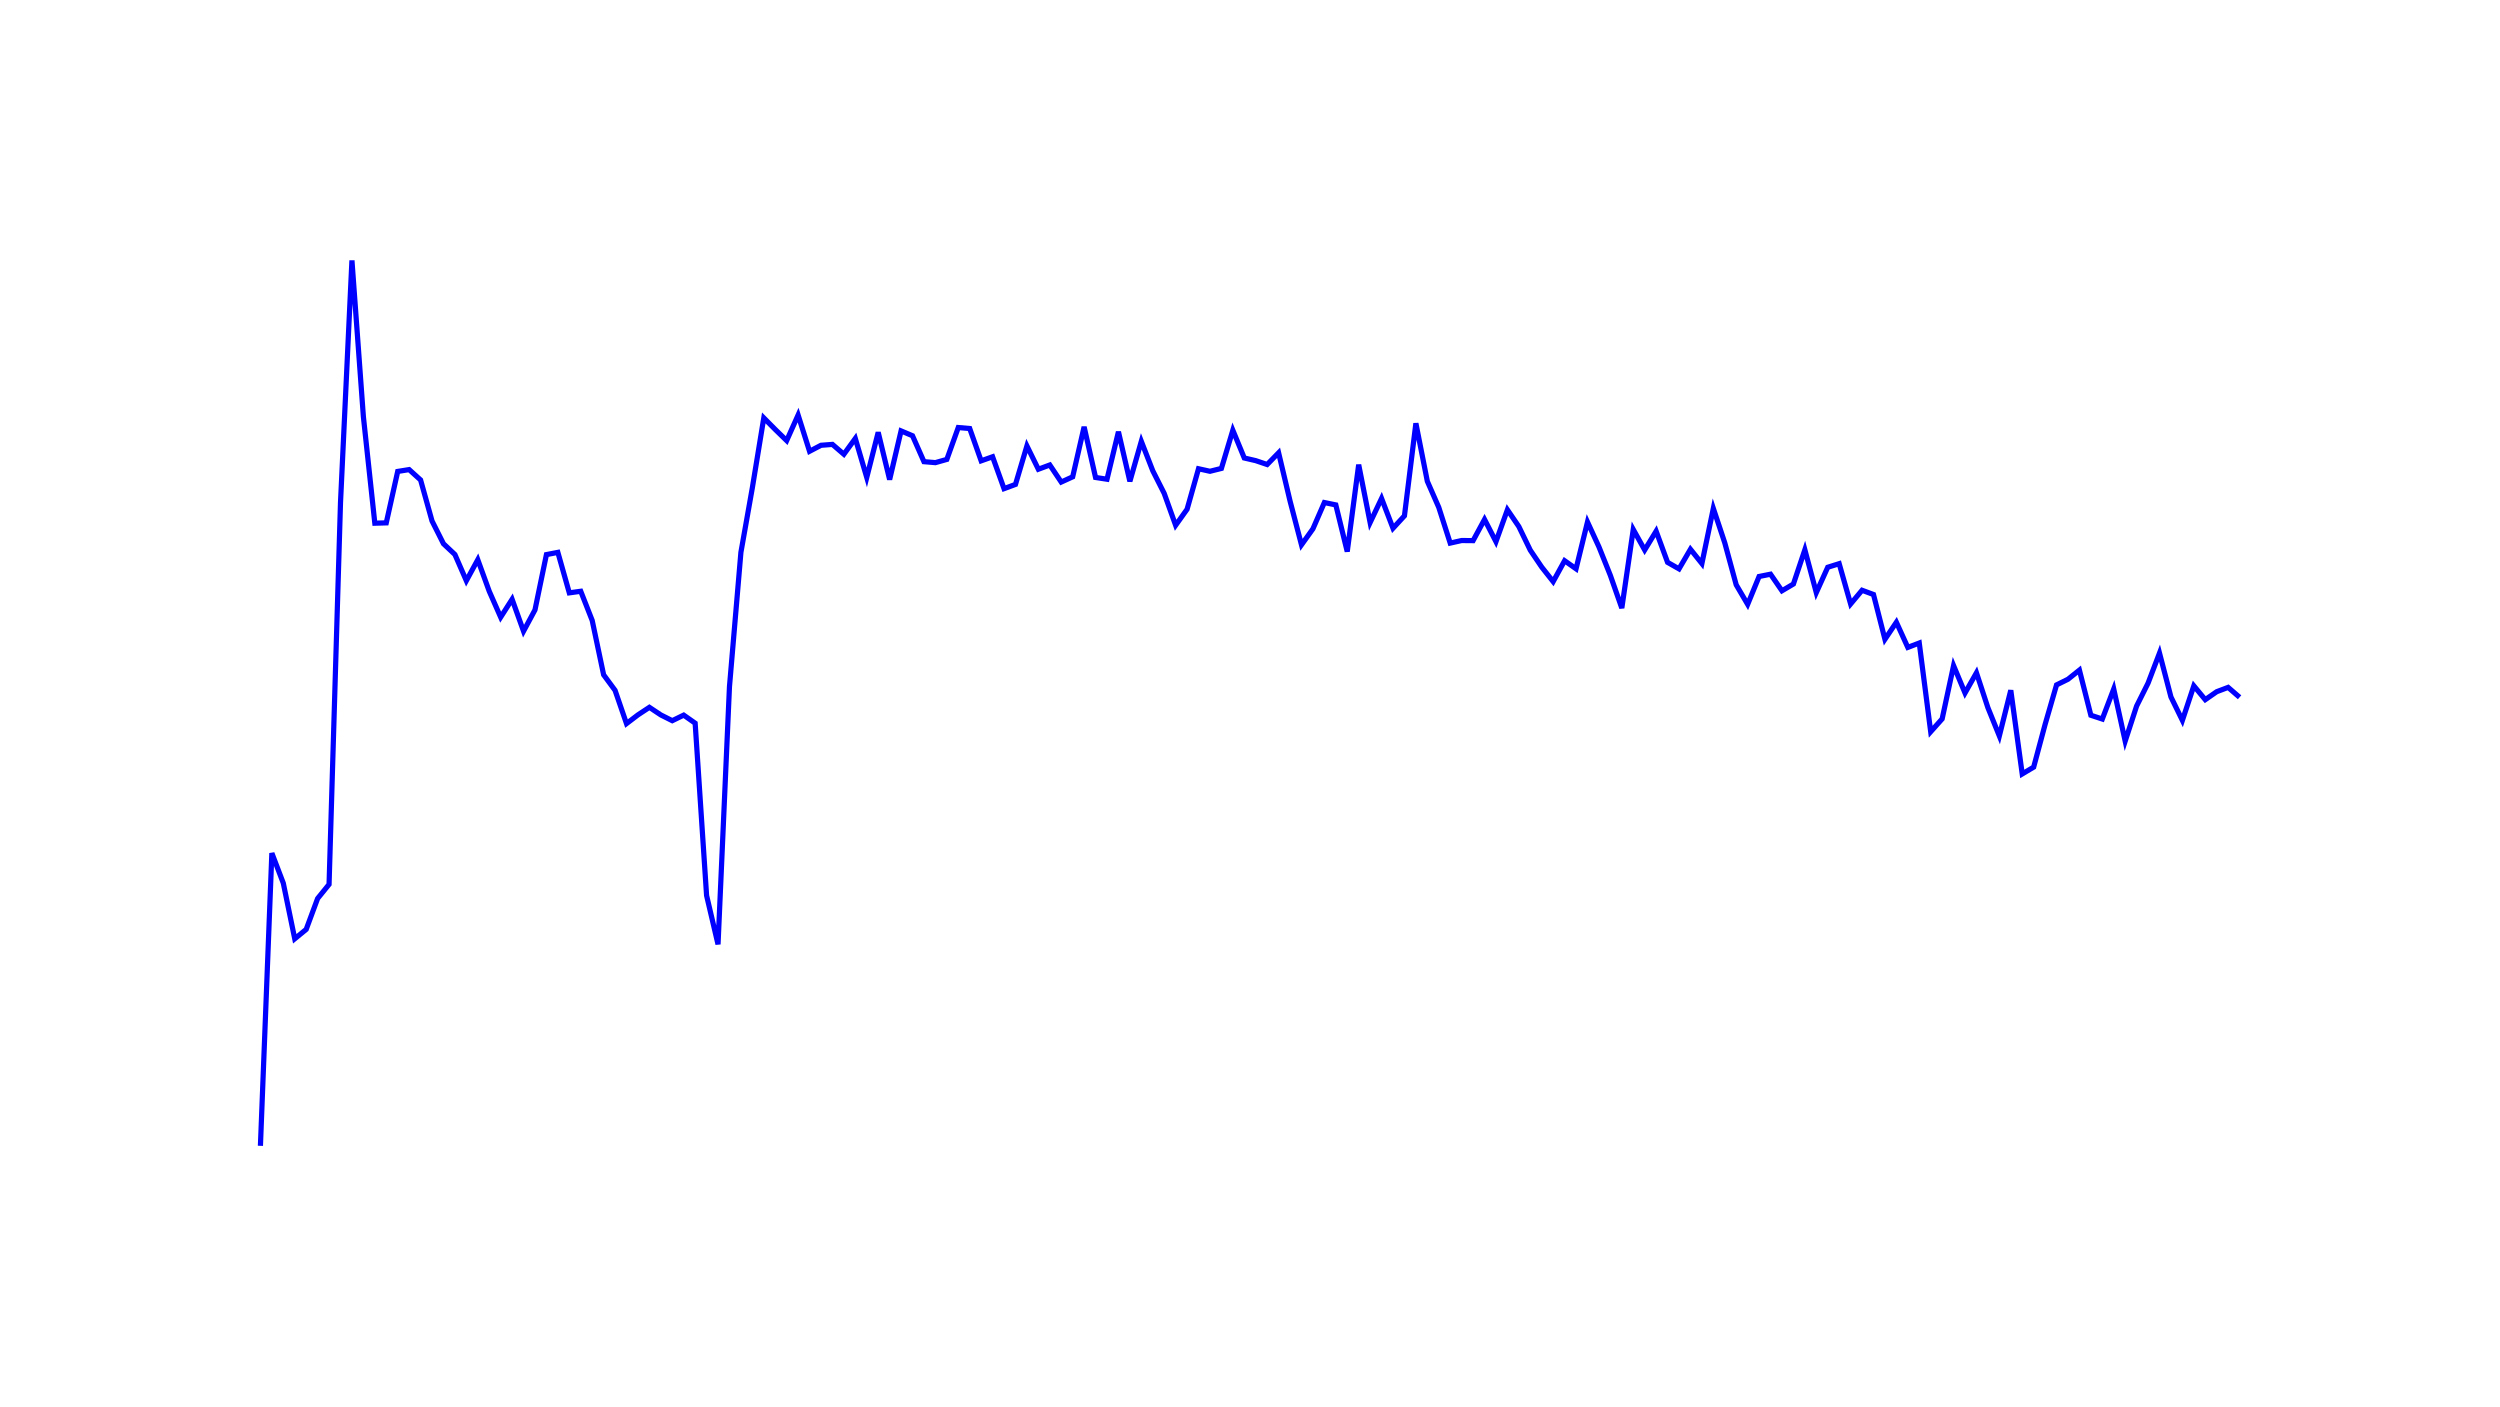
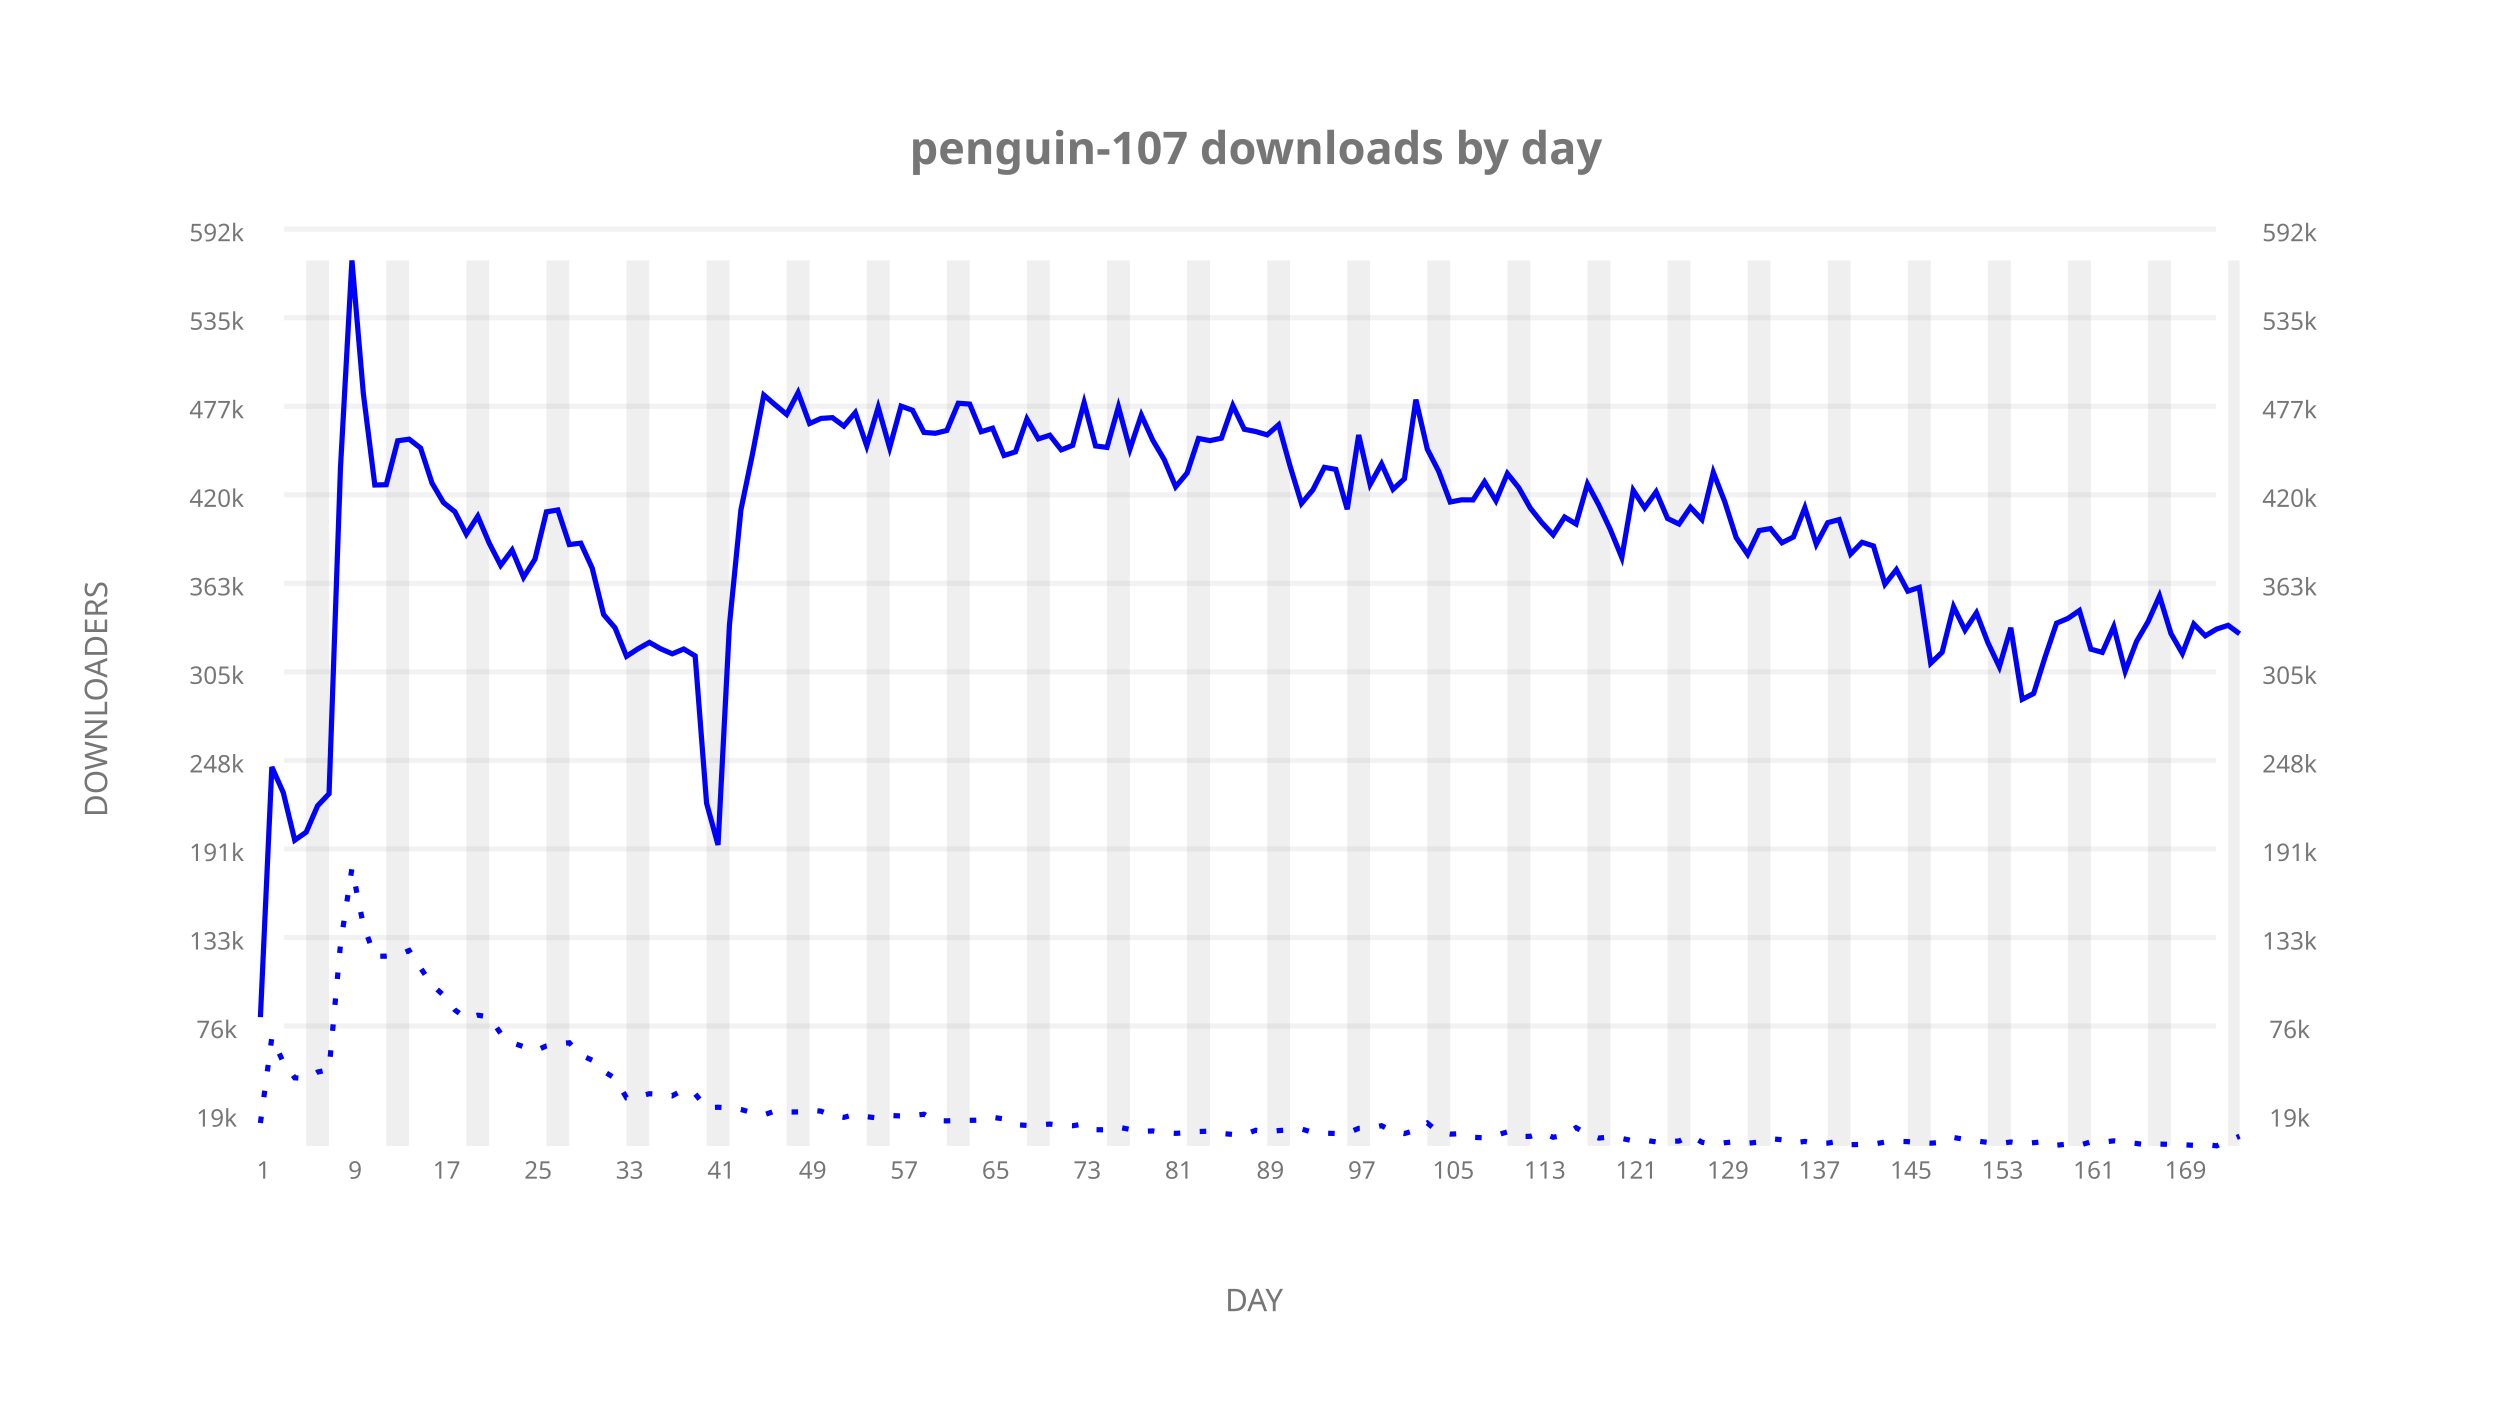
<svg xmlns="http://www.w3.org/2000/svg" xml:space="preserve" id="penguin-107-downloads-by-day-day" x="0px" y="0px" width="1920px" height="1080px" viewBox="0 0 1920 1080" enable-background="new 0 0 1920 1080" role="img">
+   <g id="annotations">
+     <text x="960" y="126" font-family="Atkinson Hyperlegible" font-size="26pt" text-anchor="middle" text-align="center" font-weight="600" font-style="normal" style="fill:rgb(118,118,118); fill-opacity:1; stroke:rgb(118,118,118); stroke-opacity:0; stroke-width:0.5"> penguin-107 downloads by day</text>
+     <g id="axes-lines">
+       <text x="960" y="1007" font-family="Atkinson Hyperlegible" font-size="18pt" text-anchor="middle" text-align="center" font-weight="500" font-style="normal" style="fill:rgb(118,118,118); fill-opacity:1; stroke:rgb(118,118,118); stroke-opacity:0; stroke-width:0.5"> DAY</text>
+       <text x="73" y="540" font-family="Atkinson Hyperlegible" font-size="18pt" text-anchor="middle" text-align="center" dominant-baseline="central" font-weight="500" font-style="normal" style="fill:rgb(118,118,118); fill-opacity:1; stroke:rgb(118,118,118); stroke-opacity:0; stroke-width:0.5" transform="rotate(-90,73,540)"> DOWNLOADERS</text>
+     </g>
+     <g id="tic-y-label-lines">
+       <line x1="218" y1="788.009" x2="1702" y2="788.009" style="fill:rgb(0,0,255); fill-opacity:0; stroke:rgb(242,242,242); stroke-opacity:1; stroke-width:4" />
+       <line x1="218" y1="720.009" x2="1702" y2="720.009" style="fill:rgb(0,0,255); fill-opacity:0; stroke:rgb(242,242,242); stroke-opacity:1; stroke-width:4" />
+       <line x1="218" y1="652.009" x2="1702" y2="652.009" style="fill:rgb(0,0,255); fill-opacity:0; stroke:rgb(242,242,242); stroke-opacity:1; stroke-width:4" />
+       <line x1="218" y1="584.009" x2="1702" y2="584.009" style="fill:rgb(0,0,255); fill-opacity:0; stroke:rgb(242,242,242); stroke-opacity:1; stroke-width:4" />
+       <line x1="218" y1="516.009" x2="1702" y2="516.009" style="fill:rgb(0,0,255); fill-opacity:0; stroke:rgb(242,242,242); stroke-opacity:1; stroke-width:4" />
+       <line x1="218" y1="448.009" x2="1702" y2="448.009" style="fill:rgb(0,0,255); fill-opacity:0; stroke:rgb(242,242,242); stroke-opacity:1; stroke-width:4" />
+       <line x1="218" y1="380.009" x2="1702" y2="380.009" style="fill:rgb(0,0,255); fill-opacity:0; stroke:rgb(242,242,242); stroke-opacity:1; stroke-width:4" />
+       <line x1="218" y1="312.009" x2="1702" y2="312.009" style="fill:rgb(0,0,255); fill-opacity:0; stroke:rgb(242,242,242); stroke-opacity:1; stroke-width:4" />
+       <line x1="218" y1="244.009" x2="1702" y2="244.009" style="fill:rgb(0,0,255); fill-opacity:0; stroke:rgb(242,242,242); stroke-opacity:1; stroke-width:4" />
+       <line x1="218" y1="176.009" x2="1702" y2="176.009" style="fill:rgb(0,0,255); fill-opacity:0; stroke:rgb(242,242,242); stroke-opacity:1; stroke-width:4" />
+     </g>
+     <g id="tic-x-labels">
+       <text x="200" y="898" font-family="Atkinson Hyperlegible" font-size="14pt" text-anchor="middle" text-align="center" dominant-baseline="central" font-weight="400" font-style="normal" style="fill:rgb(118,118,118); fill-opacity:1; stroke:rgb(118,118,118); stroke-opacity:0; stroke-width:0.5"> 1</text>
+       <text x="270.289" y="898" font-family="Atkinson Hyperlegible" font-size="14pt" text-anchor="middle" text-align="center" dominant-baseline="central" font-weight="400" font-style="normal" style="fill:rgb(118,118,118); fill-opacity:1; stroke:rgb(118,118,118); stroke-opacity:0; stroke-width:0.5"> 9</text>
+       <text x="340.578" y="898" font-family="Atkinson Hyperlegible" font-size="14pt" text-anchor="middle" text-align="center" dominant-baseline="central" font-weight="400" font-style="normal" style="fill:rgb(118,118,118); fill-opacity:1; stroke:rgb(118,118,118); stroke-opacity:0; stroke-width:0.5"> 17</text>
+       <text x="410.867" y="898" font-family="Atkinson Hyperlegible" font-size="14pt" text-anchor="middle" text-align="center" dominant-baseline="central" font-weight="400" font-style="normal" style="fill:rgb(118,118,118); fill-opacity:1; stroke:rgb(118,118,118); stroke-opacity:0; stroke-width:0.5"> 25</text>
+       <text x="481.156" y="898" font-family="Atkinson Hyperlegible" font-size="14pt" text-anchor="middle" text-align="center" dominant-baseline="central" font-weight="400" font-style="normal" style="fill:rgb(118,118,118); fill-opacity:1; stroke:rgb(118,118,118); stroke-opacity:0; stroke-width:0.5"> 33</text>
+       <text x="551.445" y="898" font-family="Atkinson Hyperlegible" font-size="14pt" text-anchor="middle" text-align="center" dominant-baseline="central" font-weight="400" font-style="normal" style="fill:rgb(118,118,118); fill-opacity:1; stroke:rgb(118,118,118); stroke-opacity:0; stroke-width:0.5"> 41</text>
+       <text x="621.734" y="898" font-family="Atkinson Hyperlegible" font-size="14pt" text-anchor="middle" text-align="center" dominant-baseline="central" font-weight="400" font-style="normal" style="fill:rgb(118,118,118); fill-opacity:1; stroke:rgb(118,118,118); stroke-opacity:0; stroke-width:0.5"> 49</text>
+       <text x="692.023" y="898" font-family="Atkinson Hyperlegible" font-size="14pt" text-anchor="middle" text-align="center" dominant-baseline="central" font-weight="400" font-style="normal" style="fill:rgb(118,118,118); fill-opacity:1; stroke:rgb(118,118,118); stroke-opacity:0; stroke-width:0.5"> 57</text>
+       <text x="762.312" y="898" font-family="Atkinson Hyperlegible" font-size="14pt" text-anchor="middle" text-align="center" dominant-baseline="central" font-weight="400" font-style="normal" style="fill:rgb(118,118,118); fill-opacity:1; stroke:rgb(118,118,118); stroke-opacity:0; stroke-width:0.5"> 65</text>
+       <text x="832.601" y="898" font-family="Atkinson Hyperlegible" font-size="14pt" text-anchor="middle" text-align="center" dominant-baseline="central" font-weight="400" font-style="normal" style="fill:rgb(118,118,118); fill-opacity:1; stroke:rgb(118,118,118); stroke-opacity:0; stroke-width:0.5"> 73</text>
+       <text x="902.89" y="898" font-family="Atkinson Hyperlegible" font-size="14pt" text-anchor="middle" text-align="center" dominant-baseline="central" font-weight="400" font-style="normal" style="fill:rgb(118,118,118); fill-opacity:1; stroke:rgb(118,118,118); stroke-opacity:0; stroke-width:0.5"> 81</text>
+       <text x="973.179" y="898" font-family="Atkinson Hyperlegible" font-size="14pt" text-anchor="middle" text-align="center" dominant-baseline="central" font-weight="400" font-style="normal" style="fill:rgb(118,118,118); fill-opacity:1; stroke:rgb(118,118,118); stroke-opacity:0; stroke-width:0.5"> 89</text>
+       <text x="1043.468" y="898" font-family="Atkinson Hyperlegible" font-size="14pt" text-anchor="middle" text-align="center" dominant-baseline="central" font-weight="400" font-style="normal" style="fill:rgb(118,118,118); fill-opacity:1; stroke:rgb(118,118,118); stroke-opacity:0; stroke-width:0.5"> 97</text>
+       <text x="1113.757" y="898" font-family="Atkinson Hyperlegible" font-size="14pt" text-anchor="middle" text-align="center" dominant-baseline="central" font-weight="400" font-style="normal" style="fill:rgb(118,118,118); fill-opacity:1; stroke:rgb(118,118,118); stroke-opacity:0; stroke-width:0.5"> 105</text>
+       <text x="1184.046" y="898" font-family="Atkinson Hyperlegible" font-size="14pt" text-anchor="middle" text-align="center" dominant-baseline="central" font-weight="400" font-style="normal" style="fill:rgb(118,118,118); fill-opacity:1; stroke:rgb(118,118,118); stroke-opacity:0; stroke-width:0.5"> 113</text>
+       <text x="1254.335" y="898" font-family="Atkinson Hyperlegible" font-size="14pt" text-anchor="middle" text-align="center" dominant-baseline="central" font-weight="400" font-style="normal" style="fill:rgb(118,118,118); fill-opacity:1; stroke:rgb(118,118,118); stroke-opacity:0; stroke-width:0.5"> 121</text>
+       <text x="1324.624" y="898" font-family="Atkinson Hyperlegible" font-size="14pt" text-anchor="middle" text-align="center" dominant-baseline="central" font-weight="400" font-style="normal" style="fill:rgb(118,118,118); fill-opacity:1; stroke:rgb(118,118,118); stroke-opacity:0; stroke-width:0.5"> 129</text>
+       <text x="1394.913" y="898" font-family="Atkinson Hyperlegible" font-size="14pt" text-anchor="middle" text-align="center" dominant-baseline="central" font-weight="400" font-style="normal" style="fill:rgb(118,118,118); fill-opacity:1; stroke:rgb(118,118,118); stroke-opacity:0; stroke-width:0.5"> 137</text>
+       <text x="1465.202" y="898" font-family="Atkinson Hyperlegible" font-size="14pt" text-anchor="middle" text-align="center" dominant-baseline="central" font-weight="400" font-style="normal" style="fill:rgb(118,118,118); fill-opacity:1; stroke:rgb(118,118,118); stroke-opacity:0; stroke-width:0.5"> 145</text>
+       <text x="1535.491" y="898" font-family="Atkinson Hyperlegible" font-size="14pt" text-anchor="middle" text-align="center" dominant-baseline="central" font-weight="400" font-style="normal" style="fill:rgb(118,118,118); fill-opacity:1; stroke:rgb(118,118,118); stroke-opacity:0; stroke-width:0.5"> 153</text>
+       <text x="1605.78" y="898" font-family="Atkinson Hyperlegible" font-size="14pt" text-anchor="middle" text-align="center" dominant-baseline="central" font-weight="400" font-style="normal" style="fill:rgb(118,118,118); fill-opacity:1; stroke:rgb(118,118,118); stroke-opacity:0; stroke-width:0.5"> 161</text>
+       <text x="1676.069" y="898" font-family="Atkinson Hyperlegible" font-size="14pt" text-anchor="middle" text-align="center" dominant-baseline="central" font-weight="400" font-style="normal" style="fill:rgb(118,118,118); fill-opacity:1; stroke:rgb(118,118,118); stroke-opacity:0; stroke-width:0.5"> 169</text>
+     </g>
+     <g id="tic-y-labels">
+       <text x="164" y="858.009" font-family="Atkinson Hyperlegible" font-size="14pt" text-anchor="middle" text-align="center" dominant-baseline="central" font-weight="400" font-style="normal" style="fill:rgb(118,118,118); fill-opacity:1; stroke:rgb(118,118,118); stroke-opacity:0; stroke-width:0.5"> 19k</text>
+       <text x="1756" y="858.009" font-family="Atkinson Hyperlegible" font-size="14pt" text-anchor="middle" text-align="center" dominant-baseline="central" font-weight="400" font-style="normal" style="fill:rgb(118,118,118); fill-opacity:1; stroke:rgb(118,118,118); stroke-opacity:0; stroke-width:0.5"> 19k</text>
+       <text x="164" y="790.009" font-family="Atkinson Hyperlegible" font-size="14pt" text-anchor="middle" text-align="center" dominant-baseline="central" font-weight="400" font-style="normal" style="fill:rgb(118,118,118); fill-opacity:1; stroke:rgb(118,118,118); stroke-opacity:0; stroke-width:0.5"> 76k</text>
+       <text x="1756" y="790.009" font-family="Atkinson Hyperlegible" font-size="14pt" text-anchor="middle" text-align="center" dominant-baseline="central" font-weight="400" font-style="normal" style="fill:rgb(118,118,118); fill-opacity:1; stroke:rgb(118,118,118); stroke-opacity:0; stroke-width:0.5"> 76k</text>
+       <text x="164" y="722.009" font-family="Atkinson Hyperlegible" font-size="14pt" text-anchor="middle" text-align="center" dominant-baseline="central" font-weight="400" font-style="normal" style="fill:rgb(118,118,118); fill-opacity:1; stroke:rgb(118,118,118); stroke-opacity:0; stroke-width:0.5"> 133k</text>
+       <text x="1756" y="722.009" font-family="Atkinson Hyperlegible" font-size="14pt" text-anchor="middle" text-align="center" dominant-baseline="central" font-weight="400" font-style="normal" style="fill:rgb(118,118,118); fill-opacity:1; stroke:rgb(118,118,118); stroke-opacity:0; stroke-width:0.5"> 133k</text>
+       <text x="164" y="654.009" font-family="Atkinson Hyperlegible" font-size="14pt" text-anchor="middle" text-align="center" dominant-baseline="central" font-weight="400" font-style="normal" style="fill:rgb(118,118,118); fill-opacity:1; stroke:rgb(118,118,118); stroke-opacity:0; stroke-width:0.5"> 191k</text>
+       <text x="1756" y="654.009" font-family="Atkinson Hyperlegible" font-size="14pt" text-anchor="middle" text-align="center" dominant-baseline="central" font-weight="400" font-style="normal" style="fill:rgb(118,118,118); fill-opacity:1; stroke:rgb(118,118,118); stroke-opacity:0; stroke-width:0.5"> 191k</text>
+       <text x="164" y="586.009" font-family="Atkinson Hyperlegible" font-size="14pt" text-anchor="middle" text-align="center" dominant-baseline="central" font-weight="400" font-style="normal" style="fill:rgb(118,118,118); fill-opacity:1; stroke:rgb(118,118,118); stroke-opacity:0; stroke-width:0.5"> 248k</text>
+       <text x="1756" y="586.009" font-family="Atkinson Hyperlegible" font-size="14pt" text-anchor="middle" text-align="center" dominant-baseline="central" font-weight="400" font-style="normal" style="fill:rgb(118,118,118); fill-opacity:1; stroke:rgb(118,118,118); stroke-opacity:0; stroke-width:0.5"> 248k</text>
+       <text x="164" y="518.009" font-family="Atkinson Hyperlegible" font-size="14pt" text-anchor="middle" text-align="center" dominant-baseline="central" font-weight="400" font-style="normal" style="fill:rgb(118,118,118); fill-opacity:1; stroke:rgb(118,118,118); stroke-opacity:0; stroke-width:0.5"> 305k</text>
+       <text x="1756" y="518.009" font-family="Atkinson Hyperlegible" font-size="14pt" text-anchor="middle" text-align="center" dominant-baseline="central" font-weight="400" font-style="normal" style="fill:rgb(118,118,118); fill-opacity:1; stroke:rgb(118,118,118); stroke-opacity:0; stroke-width:0.5"> 305k</text>
+       <text x="164" y="450.009" font-family="Atkinson Hyperlegible" font-size="14pt" text-anchor="middle" text-align="center" dominant-baseline="central" font-weight="400" font-style="normal" style="fill:rgb(118,118,118); fill-opacity:1; stroke:rgb(118,118,118); stroke-opacity:0; stroke-width:0.5"> 363k</text>
+       <text x="1756" y="450.009" font-family="Atkinson Hyperlegible" font-size="14pt" text-anchor="middle" text-align="center" dominant-baseline="central" font-weight="400" font-style="normal" style="fill:rgb(118,118,118); fill-opacity:1; stroke:rgb(118,118,118); stroke-opacity:0; stroke-width:0.5"> 363k</text>
+       <text x="164" y="382.009" font-family="Atkinson Hyperlegible" font-size="14pt" text-anchor="middle" text-align="center" dominant-baseline="central" font-weight="400" font-style="normal" style="fill:rgb(118,118,118); fill-opacity:1; stroke:rgb(118,118,118); stroke-opacity:0; stroke-width:0.5"> 420k</text>
+       <text x="1756" y="382.009" font-family="Atkinson Hyperlegible" font-size="14pt" text-anchor="middle" text-align="center" dominant-baseline="central" font-weight="400" font-style="normal" style="fill:rgb(118,118,118); fill-opacity:1; stroke:rgb(118,118,118); stroke-opacity:0; stroke-width:0.5"> 420k</text>
+       <text x="164" y="314.009" font-family="Atkinson Hyperlegible" font-size="14pt" text-anchor="middle" text-align="center" dominant-baseline="central" font-weight="400" font-style="normal" style="fill:rgb(118,118,118); fill-opacity:1; stroke:rgb(118,118,118); stroke-opacity:0; stroke-width:0.5"> 477k</text>
+       <text x="1756" y="314.009" font-family="Atkinson Hyperlegible" font-size="14pt" text-anchor="middle" text-align="center" dominant-baseline="central" font-weight="400" font-style="normal" style="fill:rgb(118,118,118); fill-opacity:1; stroke:rgb(118,118,118); stroke-opacity:0; stroke-width:0.5"> 477k</text>
+       <text x="164" y="246.009" font-family="Atkinson Hyperlegible" font-size="14pt" text-anchor="middle" text-align="center" dominant-baseline="central" font-weight="400" font-style="normal" style="fill:rgb(118,118,118); fill-opacity:1; stroke:rgb(118,118,118); stroke-opacity:0; stroke-width:0.5"> 535k</text>
+       <text x="1756" y="246.009" font-family="Atkinson Hyperlegible" font-size="14pt" text-anchor="middle" text-align="center" dominant-baseline="central" font-weight="400" font-style="normal" style="fill:rgb(118,118,118); fill-opacity:1; stroke:rgb(118,118,118); stroke-opacity:0; stroke-width:0.5"> 535k</text>
+       <text x="164" y="178.009" font-family="Atkinson Hyperlegible" font-size="14pt" text-anchor="middle" text-align="center" dominant-baseline="central" font-weight="400" font-style="normal" style="fill:rgb(118,118,118); fill-opacity:1; stroke:rgb(118,118,118); stroke-opacity:0; stroke-width:0.5"> 592k</text>
+       <text x="1756" y="178.009" font-family="Atkinson Hyperlegible" font-size="14pt" text-anchor="middle" text-align="center" dominant-baseline="central" font-weight="400" font-style="normal" style="fill:rgb(118,118,118); fill-opacity:1; stroke:rgb(118,118,118); stroke-opacity:0; stroke-width:0.5"> 592k</text>
+     </g>
+   </g>
+   <g id="weekend-bands-penguin-107 downloads by day">
+     <rect x="235.145" y="200" width="17.572" height="680" style="fill:rgb(148,148,148); fill-opacity:0.15; stroke:rgb(148,148,148); stroke-opacity:0; stroke-width:0" />
+     <rect x="296.647" y="200" width="17.572" height="680" style="fill:rgb(148,148,148); fill-opacity:0.15; stroke:rgb(148,148,148); stroke-opacity:0; stroke-width:0" />
+     <rect x="358.15" y="200" width="17.572" height="680" style="fill:rgb(148,148,148); fill-opacity:0.15; stroke:rgb(148,148,148); stroke-opacity:0; stroke-width:0" />
+     <rect x="419.653" y="200" width="17.572" height="680" style="fill:rgb(148,148,148); fill-opacity:0.15; stroke:rgb(148,148,148); stroke-opacity:0; stroke-width:0" />
+     <rect x="481.156" y="200" width="17.572" height="680" style="fill:rgb(148,148,148); fill-opacity:0.15; stroke:rgb(148,148,148); stroke-opacity:0; stroke-width:0" />
+     <rect x="542.659" y="200" width="17.572" height="680" style="fill:rgb(148,148,148); fill-opacity:0.15; stroke:rgb(148,148,148); stroke-opacity:0; stroke-width:0" />
+     <rect x="604.162" y="200" width="17.572" height="680" style="fill:rgb(148,148,148); fill-opacity:0.15; stroke:rgb(148,148,148); stroke-opacity:0; stroke-width:0" />
+     <rect x="665.665" y="200" width="17.572" height="680" style="fill:rgb(148,148,148); fill-opacity:0.15; stroke:rgb(148,148,148); stroke-opacity:0; stroke-width:0" />
+     <rect x="727.168" y="200" width="17.572" height="680" style="fill:rgb(148,148,148); fill-opacity:0.15; stroke:rgb(148,148,148); stroke-opacity:0; stroke-width:0" />
+     <rect x="788.671" y="200" width="17.572" height="680" style="fill:rgb(148,148,148); fill-opacity:0.15; stroke:rgb(148,148,148); stroke-opacity:0; stroke-width:0" />
+     <rect x="850.173" y="200" width="17.572" height="680" style="fill:rgb(148,148,148); fill-opacity:0.15; stroke:rgb(148,148,148); stroke-opacity:0; stroke-width:0" />
+     <rect x="911.676" y="200" width="17.572" height="680" style="fill:rgb(148,148,148); fill-opacity:0.15; stroke:rgb(148,148,148); stroke-opacity:0; stroke-width:0" />
+     <rect x="973.179" y="200" width="17.572" height="680" style="fill:rgb(148,148,148); fill-opacity:0.15; stroke:rgb(148,148,148); stroke-opacity:0; stroke-width:0" />
+     <rect x="1034.682" y="200" width="17.572" height="680" style="fill:rgb(148,148,148); fill-opacity:0.15; stroke:rgb(148,148,148); stroke-opacity:0; stroke-width:0" />
+     <rect x="1096.185" y="200" width="17.572" height="680" style="fill:rgb(148,148,148); fill-opacity:0.15; stroke:rgb(148,148,148); stroke-opacity:0; stroke-width:0" />
+     <rect x="1157.688" y="200" width="17.572" height="680" style="fill:rgb(148,148,148); fill-opacity:0.15; stroke:rgb(148,148,148); stroke-opacity:0; stroke-width:0" />
+     <rect x="1219.191" y="200" width="17.572" height="680" style="fill:rgb(148,148,148); fill-opacity:0.15; stroke:rgb(148,148,148); stroke-opacity:0; stroke-width:0" />
+     <rect x="1280.694" y="200" width="17.572" height="680" style="fill:rgb(148,148,148); fill-opacity:0.15; stroke:rgb(148,148,148); stroke-opacity:0; stroke-width:0" />
+     <rect x="1342.197" y="200" width="17.572" height="680" style="fill:rgb(148,148,148); fill-opacity:0.15; stroke:rgb(148,148,148); stroke-opacity:0; stroke-width:0" />
+     <rect x="1403.699" y="200" width="17.572" height="680" style="fill:rgb(148,148,148); fill-opacity:0.15; stroke:rgb(148,148,148); stroke-opacity:0; stroke-width:0" />
+     <rect x="1465.202" y="200" width="17.572" height="680" style="fill:rgb(148,148,148); fill-opacity:0.15; stroke:rgb(148,148,148); stroke-opacity:0; stroke-width:0" />
+     <rect x="1526.705" y="200" width="17.572" height="680" style="fill:rgb(148,148,148); fill-opacity:0.15; stroke:rgb(148,148,148); stroke-opacity:0; stroke-width:0" />
+     <rect x="1588.208" y="200" width="17.572" height="680" style="fill:rgb(148,148,148); fill-opacity:0.15; stroke:rgb(148,148,148); stroke-opacity:0; stroke-width:0" />
+     <rect x="1649.711" y="200" width="17.572" height="680" style="fill:rgb(148,148,148); fill-opacity:0.15; stroke:rgb(148,148,148); stroke-opacity:0; stroke-width:0" />
+     <rect x="1711.214" y="200" width="8.786" height="680" style="fill:rgb(148,148,148); fill-opacity:0.15; stroke:rgb(148,148,148); stroke-opacity:0; stroke-width:0" />
+   </g>
  <g id="polyline-penguin-107 downloads by day">
-     <polyline points="200,880 208.786,655.197 217.572,678.268 226.358,720.981 235.145,713.771 243.931,690.047 252.717,679.186 261.503,385.969 270.289,200 279.075,319.961 287.861,401.816 296.647,401.564 305.434,362.065 314.22,360.649 323.006,368.6 331.792,400.102 340.578,417.58 349.364,425.862 358.15,445.991 366.936,429.856 375.723,454.057 384.509,474.016 393.295,460.251 402.081,484.758 410.867,468.402 419.653,425.933 428.439,424.237 437.225,455.311 446.012,454.093 454.798,476.473 463.584,518.25 472.37,530.185 481.156,555.725 489.942,549.029 498.728,543.23 507.514,549.065 516.301,553.49 525.087,549.21 533.873,555.401 542.659,687.739 551.445,725.269 560.231,527.359 569.017,424.215 577.803,374.578 586.59,320.951 595.376,329.829 604.162,338.381 612.948,318.744 621.734,346.583 630.52,341.982 639.306,341.299 648.092,348.86 656.879,336.732 665.665,366.666 674.451,332.007 683.237,368.323 692.023,330.936 700.809,334.655 709.595,354.56 718.382,355.305 727.168,352.825 735.954,328.344 744.74,329.106 753.526,353.92 762.312,350.798 771.098,375.282 779.884,372.037 788.671,342.464 797.457,360.371 806.243,357.105 815.029,370.225 823.815,366.202 832.601,327.805 841.387,366.693 850.173,368.047 858.96,331.568 867.746,369.682 876.532,338.941 885.318,361.536 894.104,378.945 902.89,403.421 911.676,391.1 920.462,360.002 929.249,361.944 938.035,359.75 946.821,330.417 955.607,351.739 964.393,353.774 973.179,356.747 981.965,347.735 990.751,384.76 999.538,418.434 1008.32,406.148 1017.11,385.953 1025.9,387.769 1034.68,423.621 1043.47,356.854 1052.25,401.326 1061.04,382.794 1069.83,405.707 1078.61,396.151 1087.4,325.084 1096.18,369.598 1104.97,389.643 1113.76,417.096 1122.54,415.124 1131.33,415.207 1140.12,398.934 1148.9,415.981 1157.69,391.502 1166.47,404.389 1175.26,422.549 1184.05,435.54 1192.83,446.672 1201.62,430.633 1210.4,436.83 1219.19,400.886 1227.98,419.994 1236.76,441.918 1245.55,467.02 1254.34,406.614 1263.12,422.388 1271.91,407.934 1280.69,431.883 1289.48,436.887 1298.27,421.828 1307.05,432.807 1315.84,390.457 1324.62,416.899 1333.41,449.148 1342.2,464.151 1350.98,442.746 1359.77,440.981 1368.55,453.724 1377.34,448.521 1386.13,422.234 1394.91,455.135 1403.7,435.659 1412.49,432.905 1421.27,463.853 1430.06,453.32 1438.84,456.583 1447.63,490.98 1456.42,477.881 1465.2,497.198 1473.99,493.826 1482.77,561.968 1491.56,552.113 1500.35,511.194 1509.13,532.225 1517.92,516.696 1526.71,543.497 1535.49,565.212 1544.28,530.114 1553.06,594.38 1561.85,589.154 1570.64,556.348 1579.42,526.013 1588.21,521.669 1596.99,514.631 1605.78,549.312 1614.57,552.213 1623.35,529.118 1632.14,569.184 1640.92,542.243 1649.71,524.645 1658.5,501.56 1667.28,535.26 1676.07,553.238 1684.86,526.723 1693.64,537.336 1702.43,531.229 1711.21,527.912 1720,535.519 " style="fill:rgb(0,0,255); fill-opacity:0; stroke:rgb(0,0,255); stroke-opacity:1; stroke-width:4" />
+     <polyline points="200,781.17 208.786,589.039 217.572,608.757 226.358,645.262 235.145,639.1 243.931,618.825 252.717,609.542 261.503,358.941 270.289,200 279.075,302.526 287.861,372.484 296.647,372.269 305.434,338.51 314.22,337.301 323.006,344.096 331.792,371.02 340.578,385.957 349.364,393.036 358.15,410.239 366.936,396.449 375.723,417.133 384.509,434.191 393.295,422.427 402.081,443.372 410.867,429.393 419.653,393.096 428.439,391.647 437.225,418.204 446.012,417.163 454.798,436.291 463.584,471.996 472.37,482.196 481.156,504.025 489.942,498.302 498.728,493.345 507.514,498.332 516.301,502.115 525.087,498.457 533.873,503.747 542.659,616.852 551.445,648.927 560.231,479.781 569.017,391.628 577.803,349.205 586.59,303.372 595.376,310.96 604.162,318.269 612.948,301.486 621.734,325.279 630.52,321.346 639.306,320.763 648.092,327.225 656.879,316.86 665.665,342.443 674.451,312.821 683.237,343.859 692.023,311.906 700.809,315.085 709.595,332.097 718.382,332.734 727.168,330.614 735.954,309.691 744.74,310.342 753.526,331.549 762.312,328.881 771.098,349.806 779.884,347.033 788.671,321.759 797.457,337.063 806.243,334.271 815.029,345.485 823.815,342.046 832.601,309.23 841.387,342.466 850.173,343.623 858.96,312.446 867.746,345.021 876.532,318.747 885.318,338.059 894.104,352.938 902.89,373.856 911.676,363.326 920.462,336.747 929.249,338.407 938.035,336.533 946.821,311.462 955.607,329.685 964.393,331.425 973.179,333.966 981.965,326.263 990.751,357.907 999.538,386.687 1008.32,376.187 1017.11,358.927 1025.9,360.479 1034.68,391.121 1043.47,334.057 1052.25,372.065 1061.04,356.227 1069.83,375.81 1078.61,367.643 1087.4,306.905 1096.18,344.949 1104.97,362.081 1113.76,385.543 1122.54,383.858 1131.33,383.93 1140.12,370.021 1148.9,384.591 1157.69,363.67 1166.47,374.683 1175.26,390.204 1184.05,401.307 1192.83,410.821 1201.62,397.113 1210.4,402.41 1219.19,371.69 1227.98,388.02 1236.76,406.758 1245.55,428.212 1254.34,376.585 1263.12,390.067 1271.91,377.713 1280.69,398.182 1289.48,402.458 1298.27,389.588 1307.05,398.971 1315.84,362.777 1324.62,385.375 1333.41,412.938 1342.2,425.76 1350.98,407.466 1359.77,405.957 1368.55,416.848 1377.34,412.402 1386.13,389.935 1394.91,418.054 1403.7,401.409 1412.49,399.055 1421.27,425.505 1430.06,416.503 1438.84,419.292 1447.63,448.69 1456.42,437.494 1465.2,454.004 1473.99,451.122 1482.77,509.36 1491.56,500.937 1500.35,465.965 1509.13,483.94 1517.92,470.668 1526.71,493.574 1535.49,512.133 1544.28,482.136 1553.06,537.062 1561.85,532.595 1570.64,504.557 1579.42,478.631 1588.21,474.918 1596.99,468.903 1605.78,498.543 1614.57,501.023 1623.35,481.284 1632.14,515.527 1640.92,492.502 1649.71,477.462 1658.5,457.732 1667.28,486.534 1676.07,501.899 1684.86,479.238 1693.64,488.309 1702.43,483.089 1711.21,480.254 1720,486.755 " style="fill:rgb(0,0,255); fill-opacity:0; stroke:rgb(0,0,255); stroke-opacity:1; stroke-width:4" />
+   </g>
+   <g id="polyline-penguin-107 downloads by day uploaders">
+     <polyline points="200,862.48 208.786,796.704 217.572,815.804 226.358,827.764 235.145,828.28 243.931,823.335 252.717,821.465 261.503,725.08 270.289,666.831 279.075,710.56 287.861,734.43 296.647,734.328 305.434,733.652 314.22,730.004 323.006,743.386 331.792,756.444 340.578,764.292 349.364,775.644 358.15,782.192 366.936,779.677 375.723,780.991 384.509,793.632 393.295,800.834 402.081,803.857 410.867,807.076 419.653,803.258 428.439,801.624 437.225,800.851 446.012,810.224 454.798,814.225 463.584,822.668 472.37,828.212 481.156,843.066 489.942,842.153 498.728,839.991 507.514,840.464 516.301,841.565 525.087,836.86 533.873,840.137 542.659,850.781 551.445,850.368 560.231,850.94 569.017,852.094 577.803,854.476 586.59,856.285 595.376,853.161 604.162,854.013 612.948,853.976 621.734,852.407 630.52,853.407 639.306,856.783 648.092,858.119 656.879,855.693 665.665,857.639 674.451,858.66 683.237,856.668 692.023,857.069 700.809,856.809 709.595,855.742 718.382,860.703 727.168,860.818 735.954,860.536 744.74,860.41 753.526,860.258 762.312,858.114 771.098,859.325 779.884,863.735 788.671,864.309 797.457,864.067 806.243,863.275 815.029,864.35 823.815,864.562 832.601,863.208 841.387,867.613 850.173,867.702 858.96,865.625 867.746,867.403 876.532,868.939 885.318,868.553 894.104,869.929 902.89,870.42 911.676,869.849 920.462,869.029 929.249,868.717 938.035,870.516 946.821,871.238 955.607,871.356 964.393,868.06 973.179,869.106 981.965,868.289 990.751,867.688 999.538,867.077 1008.32,869.679 1017.11,870.276 1025.9,870.522 1034.68,870.205 1043.47,866.591 1052.25,866.267 1061.04,864.548 1069.83,868.984 1078.61,870.577 1087.4,867.889 1096.18,862.452 1104.97,869.609 1113.76,870.992 1122.54,870.695 1131.33,873.454 1140.12,873.836 1148.9,871.899 1157.69,869.294 1166.47,872.812 1175.26,872.71 1184.05,870.013 1192.83,873.432 1201.62,871.665 1210.4,866.066 1219.19,871.154 1227.98,874.026 1236.76,873.147 1245.55,874.339 1254.34,876.162 1263.12,875.657 1271.91,876.972 1280.69,876.509 1289.48,876.35 1298.27,871.934 1307.05,877.237 1315.84,878.687 1324.62,877.629 1333.41,876.815 1342.2,878.006 1350.98,877.108 1359.77,874.45 1368.55,875.365 1377.34,877.815 1386.13,876.609 1394.91,878.302 1403.7,877.921 1412.49,876.264 1421.27,879.088 1430.06,878.952 1438.84,878.671 1447.63,877.133 1456.42,876.513 1465.2,876.783 1473.99,877.4 1482.77,877.946 1491.56,877.375 1500.35,873.596 1509.13,875.094 1517.92,876.267 1526.71,877.365 1535.49,878.199 1544.28,877.07 1553.06,878.291 1561.85,877.579 1570.64,876.72 1579.42,879.523 1588.21,878.615 1596.99,879.611 1605.78,876.927 1614.57,877.177 1623.35,876.179 1632.14,877.262 1640.92,878.184 1649.71,879.495 1658.5,878.633 1667.28,878.914 1676.07,879.124 1684.86,879.636 1693.64,878.936 1702.43,880 1711.21,876.417 1720,872.611 " stroke-dasharray="5 15" style="fill:rgb(0,0,255); fill-opacity:0; stroke:rgb(0,0,255); stroke-opacity:1; stroke-width:4" />
  </g>
</svg>
